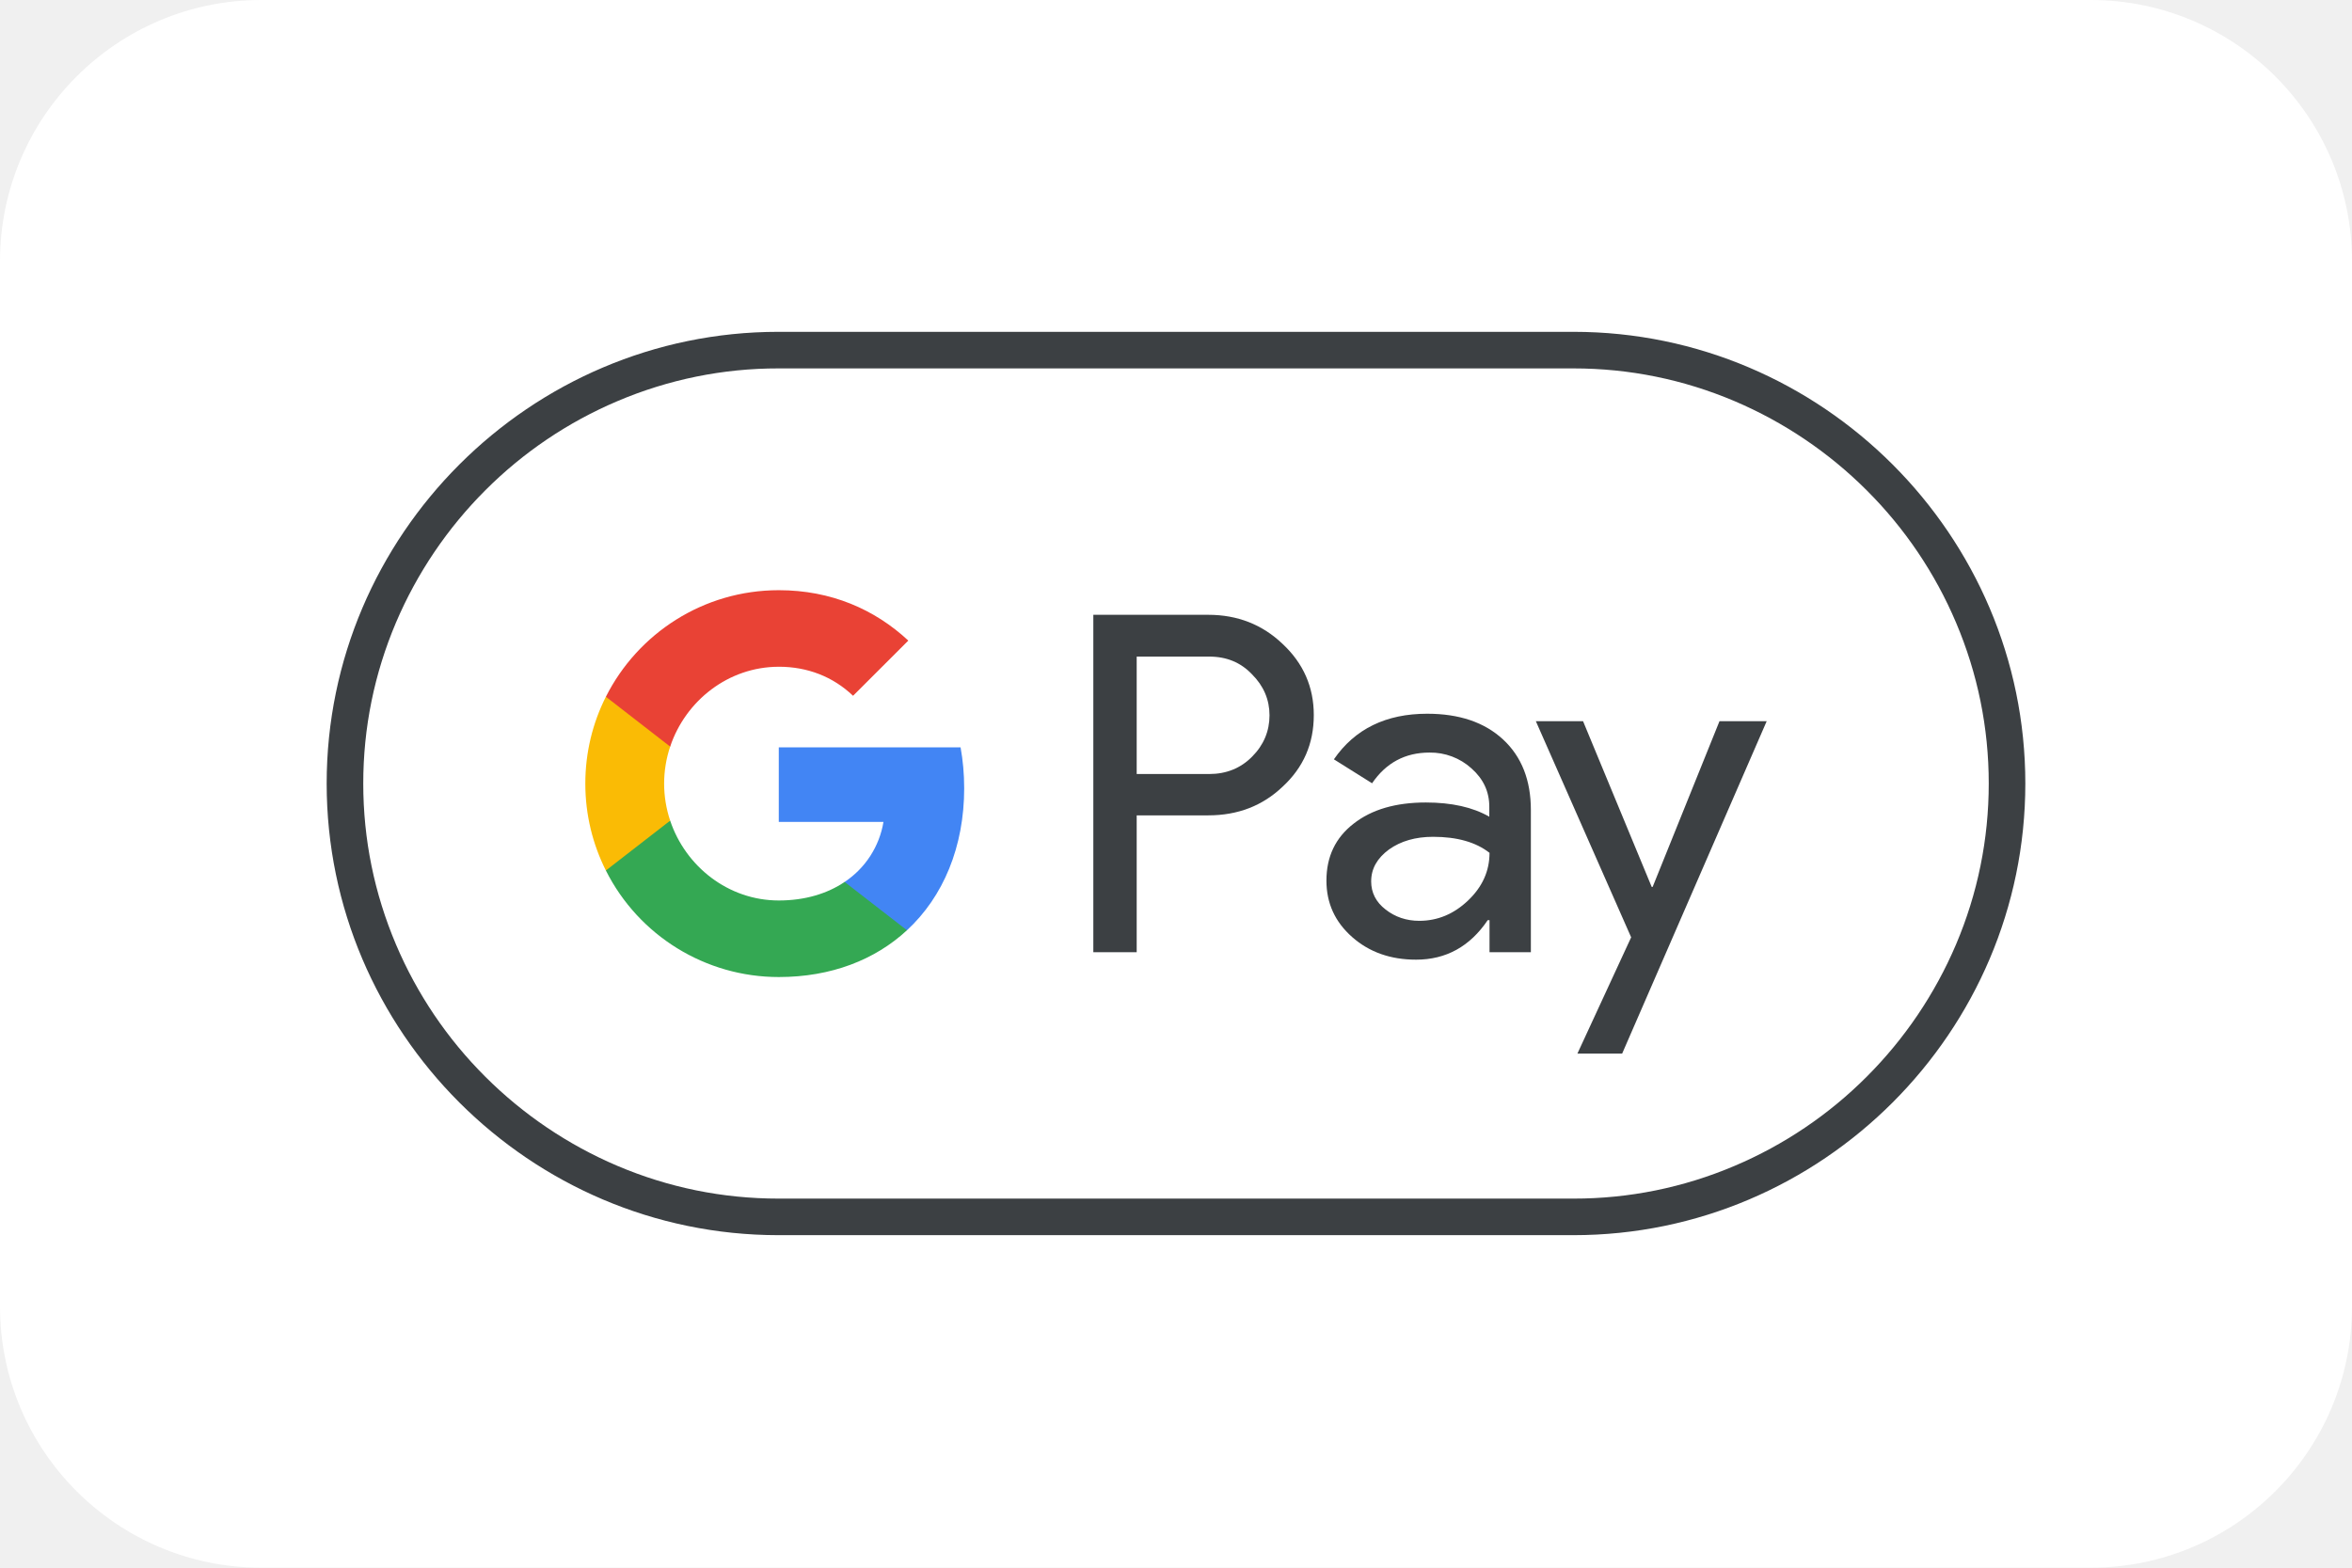
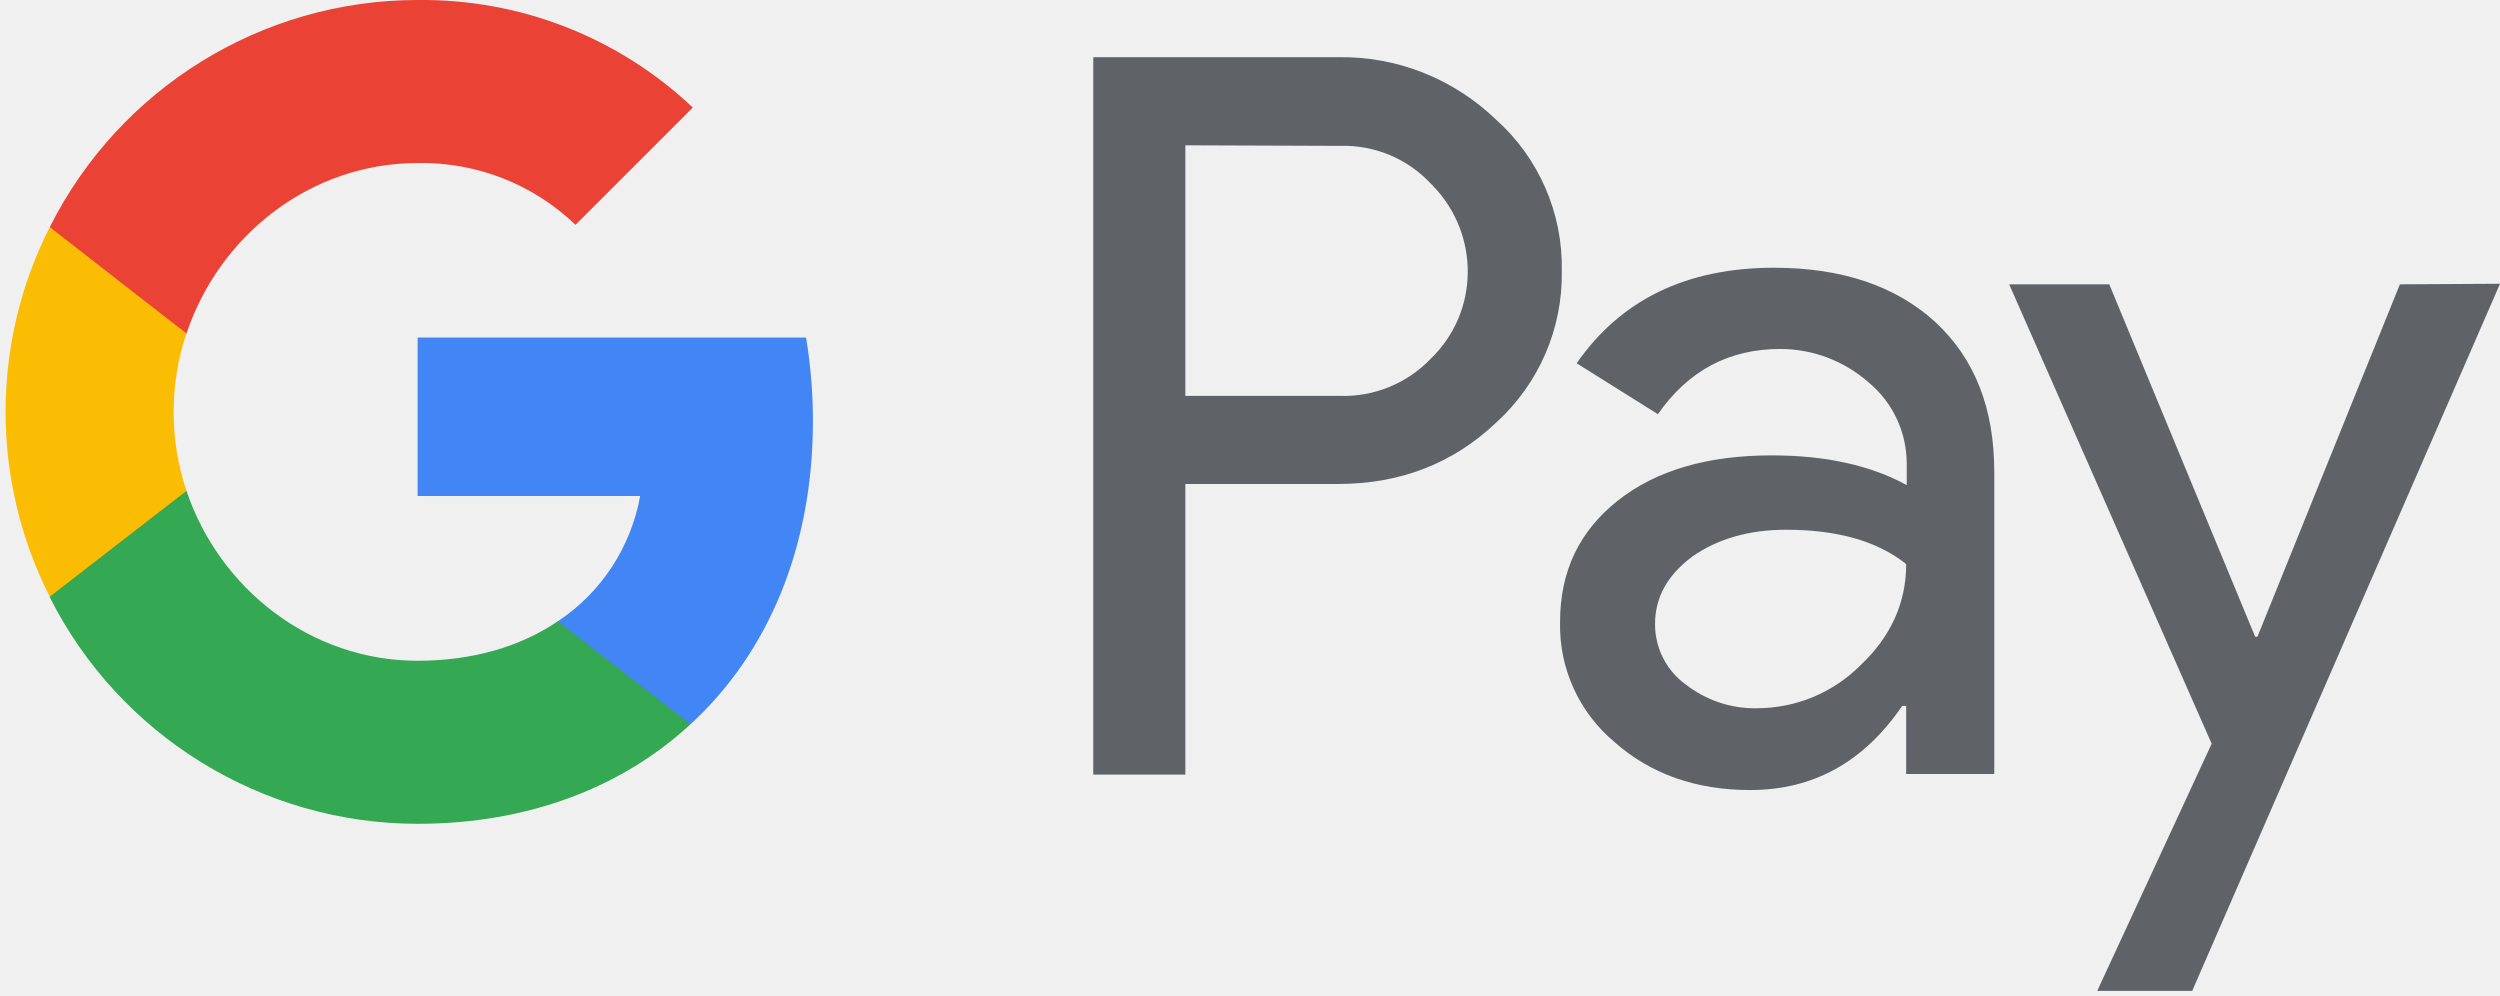
- <svg xmlns="http://www.w3.org/2000/svg" width="36" height="24" viewBox="0 0 36 24">
-   <rect width="36" height="24" fill="#fff" rx="4" />
-   <g transform="translate(5 5.08)scale(.026)">
-     <path id="Base_1_" fill="#fff" d="M734.04 0H265.96C119.68 0 0 119.68 0 265.96S119.68 531.9 265.96 531.9h468.08c146.28 0 265.96-119.68 265.96-265.95S880.32 0 734.04 0" />
-     <path id="Outline" fill="#3c4043" d="M734.04 21.54c32.85 0 64.76 6.52 94.82 19.28a247 247 0 0 1 77.79 52.53 245 245 0 0 1 52.53 77.8c12.76 30.05 19.28 61.96 19.28 94.8s-6.52 64.77-19.28 94.82a247 247 0 0 1-52.53 77.8 245 245 0 0 1-77.8 52.52 241 241 0 0 1-94.8 19.28h-468.1c-32.84 0-64.75-6.51-94.8-19.28a247 247 0 0 1-77.8-52.53 245 245 0 0 1-52.53-77.79c-12.76-30.05-19.28-61.97-19.28-94.81s6.52-64.76 19.28-94.82a247 247 0 0 1 52.53-77.79 245 245 0 0 1 77.8-52.53 241 241 0 0 1 94.8-19.28zm0-21.54h-468.1C119.69 0 0 119.68 0 265.96S119.68 531.9 265.96 531.9h468.08c146.28 0 265.96-119.68 265.96-265.95S880.32 0 734.04 0" />
-     <g id="G_Pay_Lockup_1_">
-       <g id="Pay_Typeface_3_" fill="#3c4043">
-         <path id="Letter_p_3_" d="M476.86 284.84v80.45h-25.53V166.62h67.69c17.15 0 31.78 5.72 43.75 17.16q18.35 17.15 18.35 41.88c0 16.9-6.12 30.86-18.35 42.16-11.84 11.3-26.47 16.89-43.75 16.89h-42.16zm0-93.75v69.28h42.69c10.1 0 18.61-3.46 25.26-10.24 6.79-6.78 10.24-15.02 10.24-24.33 0-9.18-3.45-17.29-10.24-24.07-6.65-7.05-15.02-10.5-25.26-10.5h-42.69z" />
-         <path id="Letter_a_3_" d="M647.87 224.87q28.33 0 44.68 15.16t16.36 41.49v83.77h-24.34v-18.88h-1.06c-10.5 15.56-24.6 23.27-42.15 23.27-15.03 0-27.53-4.39-37.64-13.3s-15.16-19.94-15.16-33.24q0-21.15 15.96-33.51c10.64-8.38 24.87-12.5 42.55-12.5 15.16 0 27.66 2.79 37.37 8.38v-5.86c0-8.9-3.46-16.35-10.5-22.6a36 36 0 0 0-24.74-9.31c-14.23 0-25.53 5.98-33.77 18.08l-22.48-14.1c12.37-17.94 30.72-26.85 54.92-26.85m-32.98 98.67c0 6.65 2.8 12.23 8.51 16.62 5.59 4.39 12.24 6.65 19.82 6.65q16.15 0 28.72-11.97c8.38-7.98 12.63-17.29 12.63-28.06-7.97-6.25-19.01-9.44-33.24-9.44-10.37 0-19.02 2.53-25.93 7.45-7.05 5.18-10.5 11.43-10.5 18.75" />
-         <path id="Letter_y_3_" d="M847.74 229.26 762.64 425H736.3l31.65-68.48-56.11-127.26h27.79l40.42 97.6h.54l39.36-97.6z" />
-       </g>
-       <g id="G_Mark_1_">
-         <path id="Blue_500" fill="#4285f4" d="M375.3 268.62c0-8.33-.74-16.3-2.12-23.95H266.16v43.88l61.63.01a52.8 52.8 0 0 1-22.87 35.35v28.47h36.69c21.42-19.83 33.7-49.14 33.7-83.76" />
-         <path id="Green_500_1_" fill="#34a853" d="M304.93 323.91c-10.2 6.89-23.36 10.92-38.75 10.92-29.72 0-54.93-20.03-63.96-47.02h-37.85v29.36a113.9 113.9 0 0 0 101.81 62.74c30.77 0 56.63-10.12 75.44-27.54z" />
-         <path id="Yellow_500_1_" fill="#fabb05" d="M198.66 266.02a69 69 0 0 1 3.56-21.8v-29.35h-37.85c-7.75 15.38-12.1 32.75-12.1 51.15s4.37 35.78 12.1 51.16l37.85-29.36a69 69 0 0 1-3.56-21.8" />
-         <path id="Red_500" fill="#e94235" d="M266.18 197.2c16.8 0 31.84 5.8 43.71 17.1l32.52-32.5c-19.75-18.38-45.5-29.67-76.23-29.67-44.5 0-83.06 25.53-101.8 62.74l37.84 29.36c9.03-27 34.24-47.02 63.96-47.02" />
-       </g>
-     </g>
+ <svg xmlns="http://www.w3.org/2000/svg" viewBox="0 0 437 174">
+   <g fill="none">
+     <path fill="#5F6368" d="M207.2 84.6v50.8h-16.1V10h42.7c10.3-.2 20.2 3.7 27.7 10.9 7.5 6.7 11.7 16.4 11.5 26.4.2 10.1-4 19.8-11.5 26.6-7.5 7.1-16.7 10.7-27.6 10.7h-26.7zm0-59.2v43.8h27c6 .2 11.8-2.2 15.9-6.5 8.5-8.2 8.6-21.7.4-30.2l-.4-.4c-4.1-4.4-9.9-6.8-15.9-6.6l-27-.1zm102.9 21.4c11.9 0 21.3 3.2 28.2 9.5 6.9 6.4 10.3 15.1 10.3 26.2v52.8h-15.4v-11.9h-.7c-6.7 9.8-15.5 14.7-26.6 14.7-9.4 0-17.4-2.8-23.7-8.4-6.2-5.2-9.7-12.9-9.5-21 0-8.9 3.4-15.9 10.1-21.2 6.7-5.3 15.7-7.9 26.9-7.9 9.6 0 17.4 1.8 23.6 5.2v-3.7c0-5.5-2.4-10.7-6.6-14.2-4.3-3.8-9.8-5.9-15.5-5.9-9 0-16.1 3.8-21.4 11.4l-14.2-8.9c7.7-11.1 19.2-16.7 34.5-16.7zm-20.8 62.3c0 4.2 2 8.1 5.3 10.5 3.6 2.8 8 4.3 12.5 4.2 6.8 0 13.3-2.7 18.1-7.5 5.3-5 8-10.9 8-17.7-5-4-12-6-21-6-6.5 0-12 1.6-16.4 4.7-4.3 3.2-6.5 7.1-6.5 11.8zM437 49.6l-53.8 123.6h-16.6l20-43.2-35.4-80.3h17.5l25.5 61.6h.4l24.9-61.6z" />
+     <path fill="#4285F4" d="M142.1 73.6c0-4.9-.4-9.8-1.2-14.6H73v27.7h38.9c-1.6 8.9-6.8 16.9-14.4 21.9v18h23.2c13.6-12.5 21.4-31 21.4-53z" />
+     <path fill="#34A853" d="M73 144c19.4 0 35.8-6.4 47.7-17.4l-23.2-18c-6.5 4.4-14.8 6.9-24.5 6.9-18.8 0-34.7-12.7-40.4-29.7H8.7v18.6C20.9 128.6 45.8 144 73 144z" />
+     <path fill="#FBBC04" d="M32.6 85.8c-3-8.9-3-18.6 0-27.6V39.7H8.7a71.39 71.39 0 000 64.6l23.9-18.5z" />
+     <path fill="#EA4335" d="M73 28.5c10.3-.2 20.2 3.7 27.6 10.8l20.5-20.5C108.1 6.5 90.9-.2 73 0 45.8 0 20.9 15.4 8.7 39.7l23.9 18.6C38.3 41.2 54.2 28.5 73 28.5z" />
  </g>
</svg>
